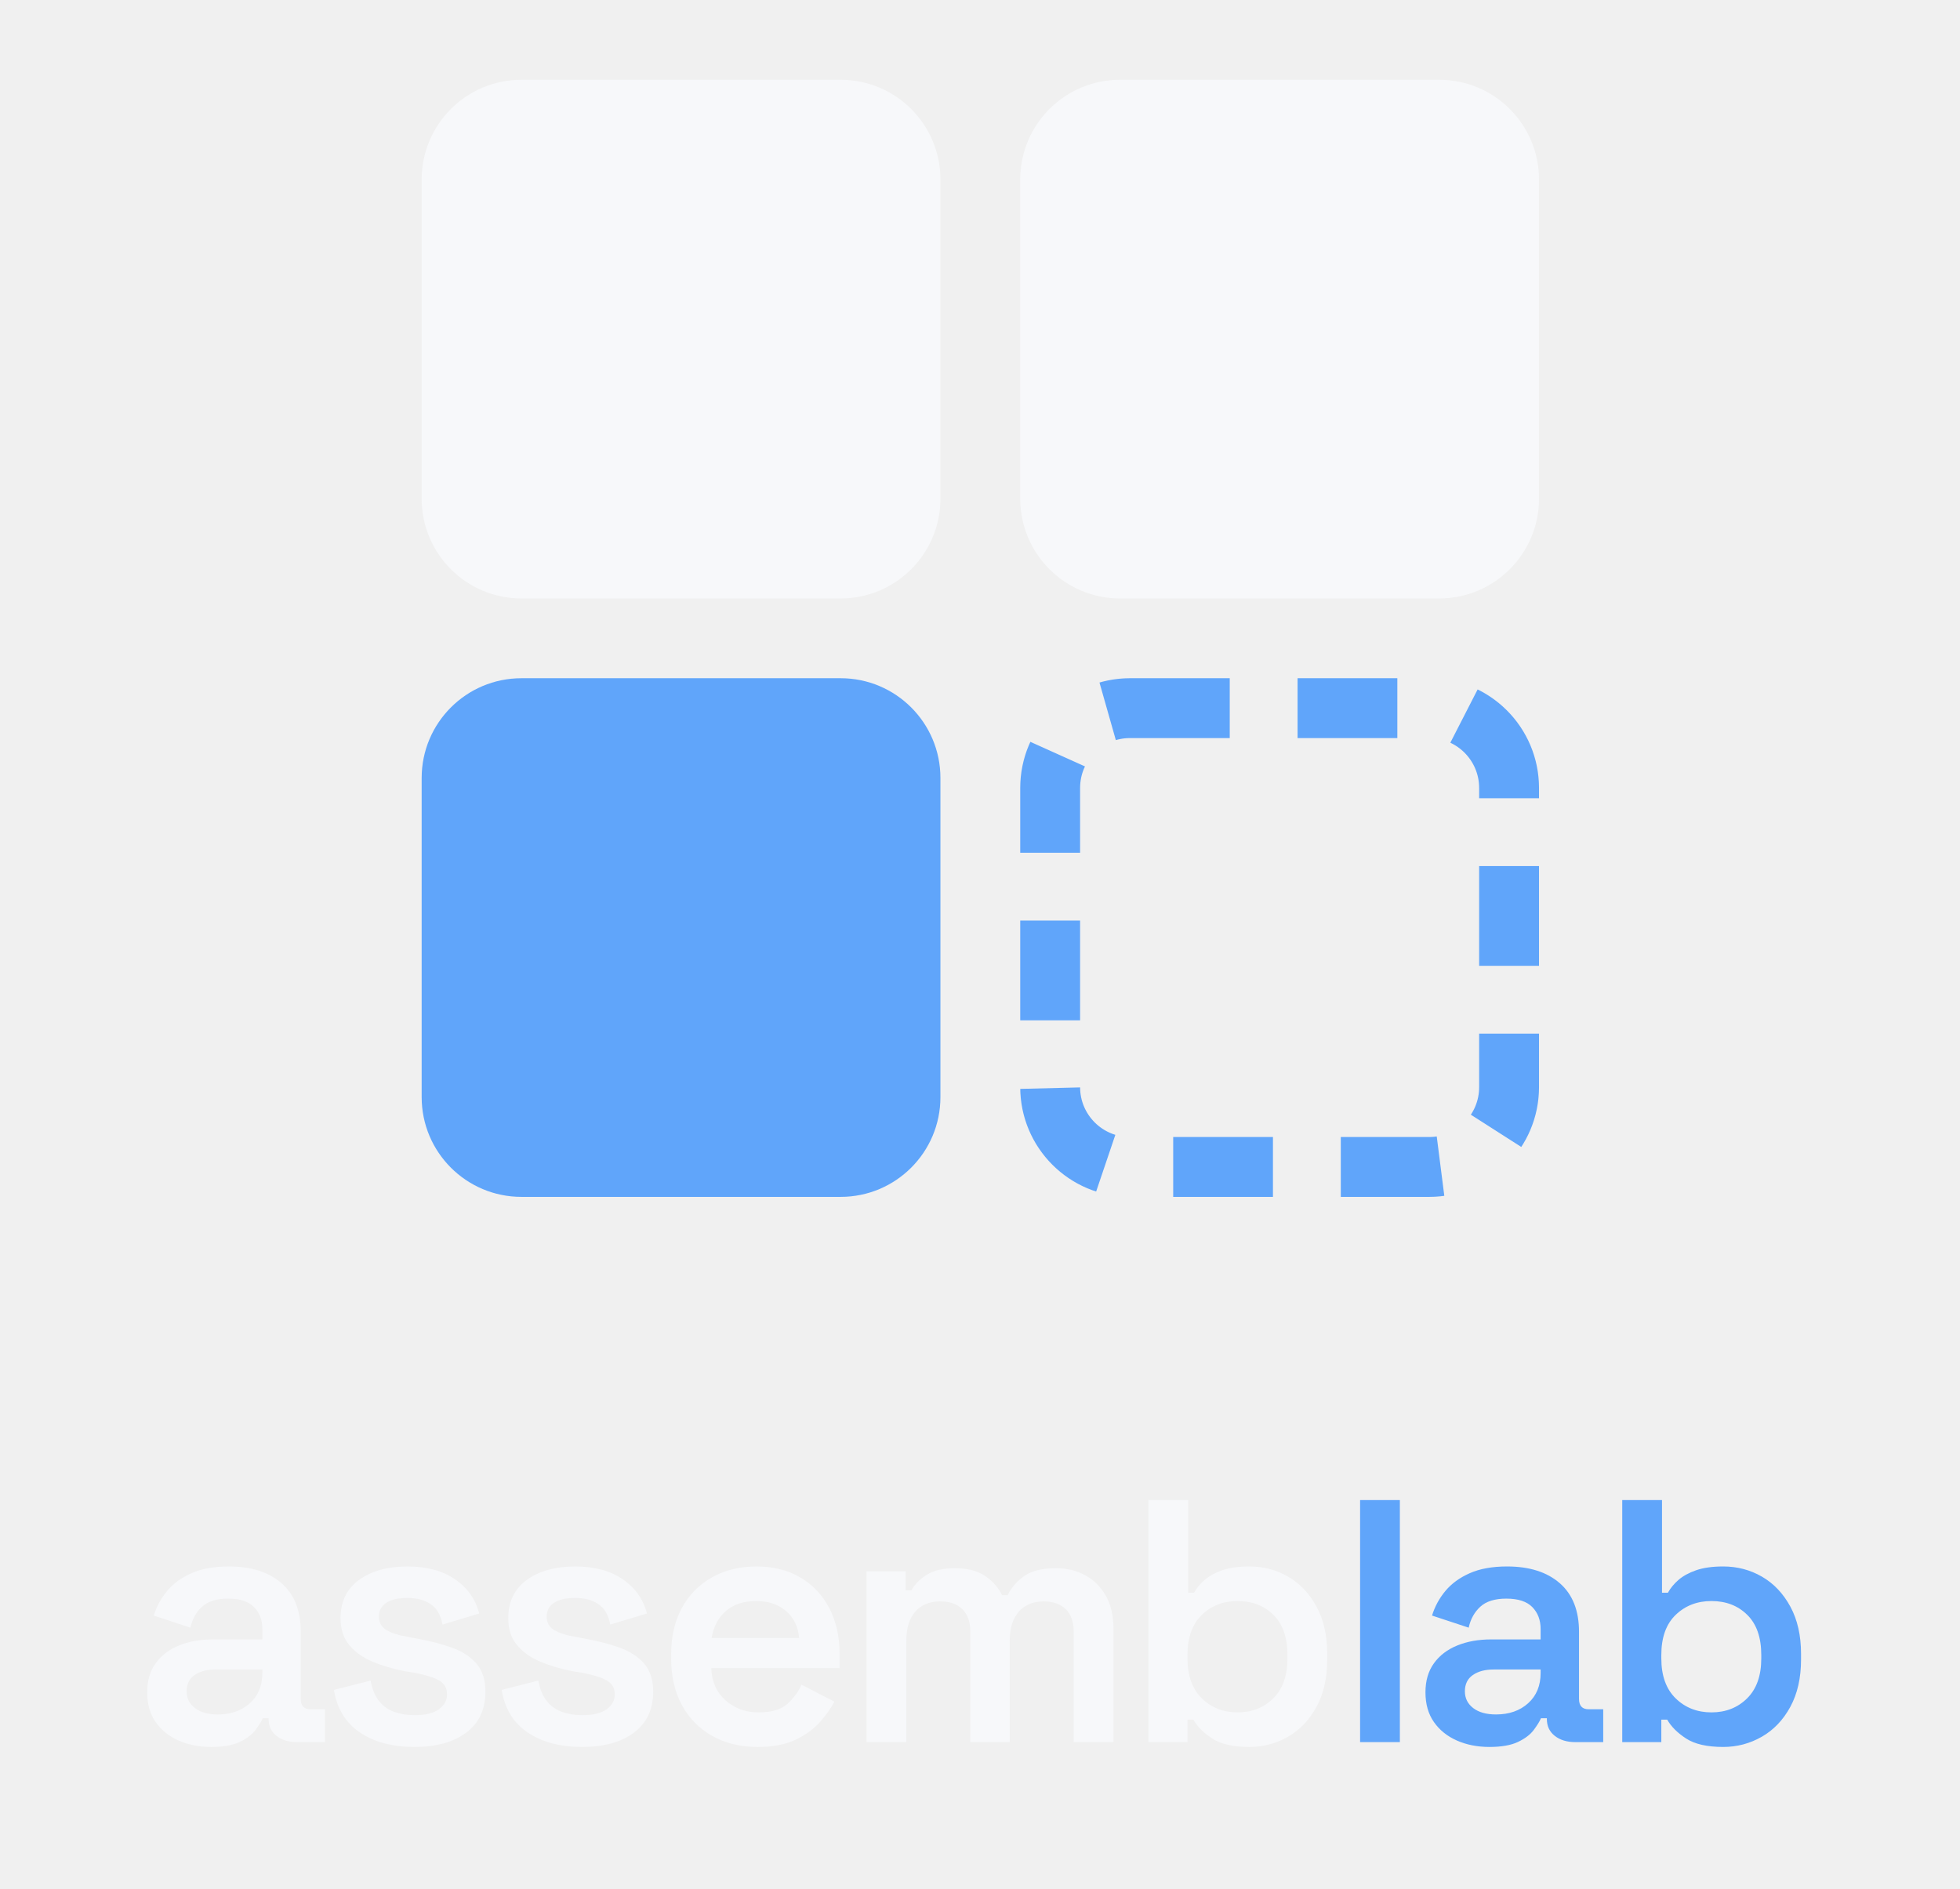
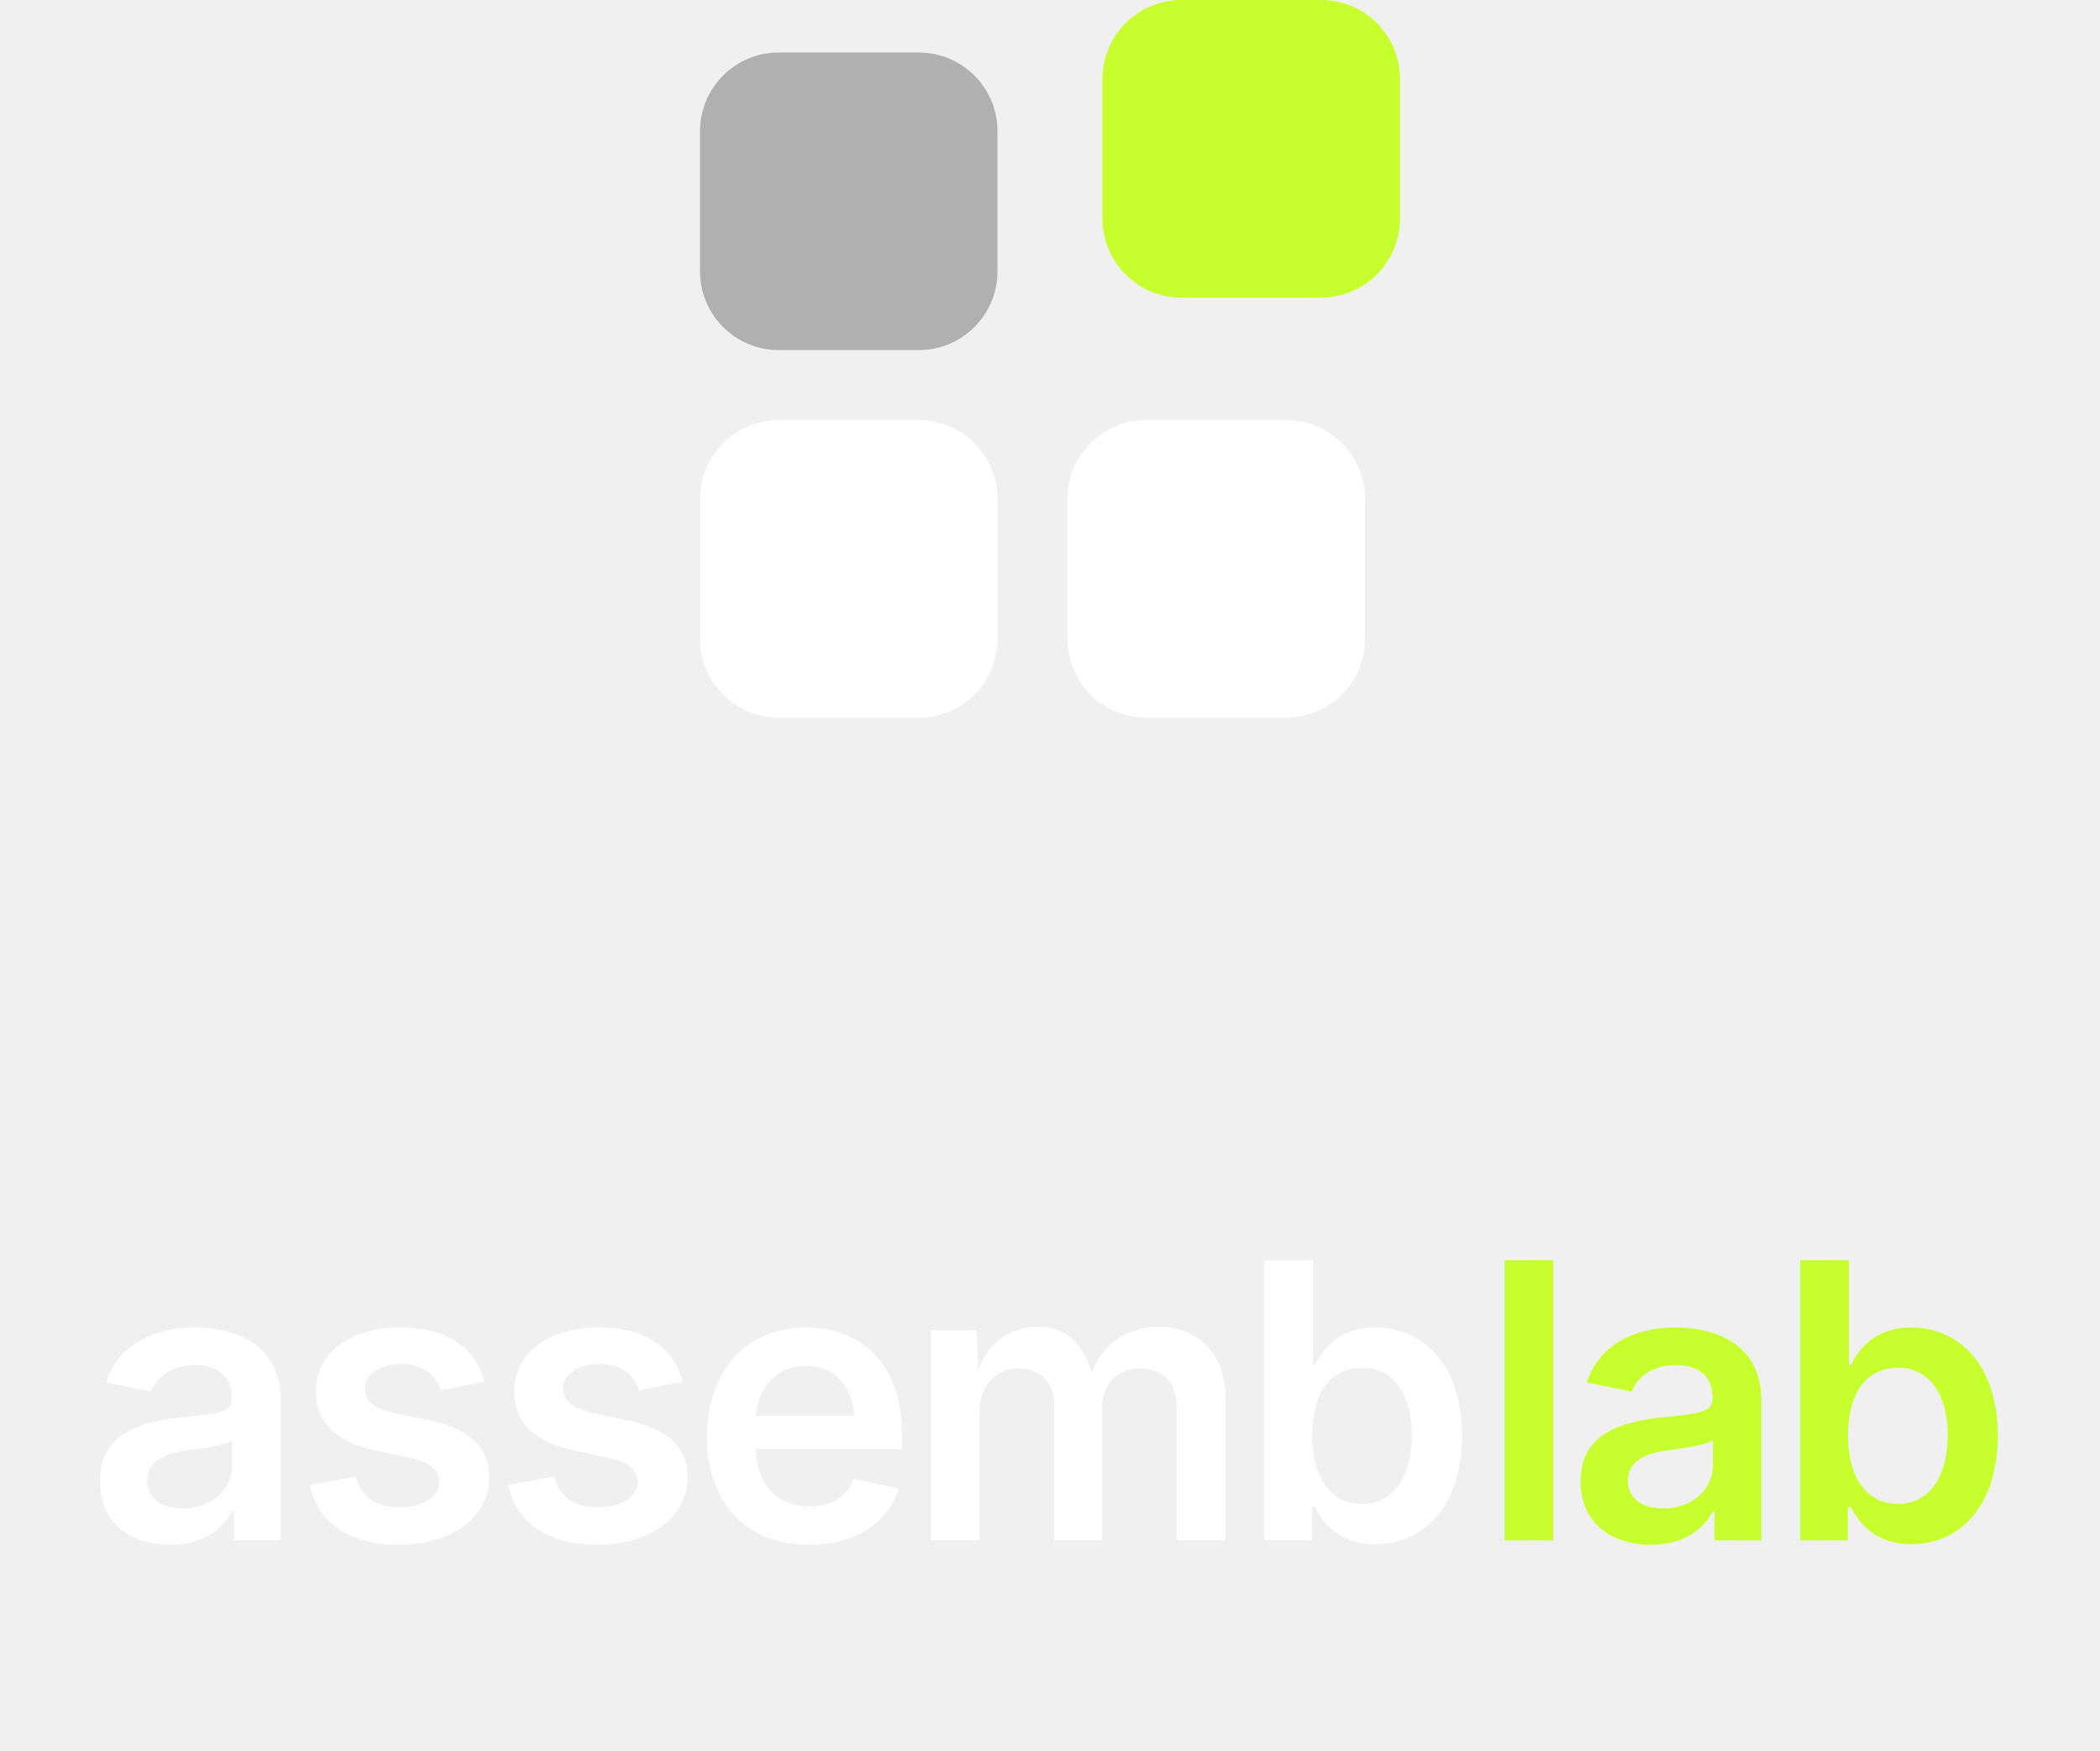
- <svg xmlns="http://www.w3.org/2000/svg" viewBox="0 0 294.7 284.0" role="img" aria-label="assemblab">
-   <g transform="translate(51.4 0) scale(3)">
-     <rect x="4" y="4" width="26" height="26" rx="5" fill="#F7F8FA" />
-     <rect x="34" y="4" width="26" height="26" rx="5" fill="#F7F8FA" />
-     <rect x="4" y="34" width="26" height="26" rx="5" fill="#60A5FA" />
-     <rect x="35.5" y="35.5" width="23" height="23" rx="4" fill="none" stroke="#60A5FA" stroke-width="3" stroke-dasharray="5 3.4" />
+ <svg xmlns="http://www.w3.org/2000/svg" viewBox="0 0 240 200" role="img" aria-label="assemblab">
+   <g transform="translate(78 4) scale(2)">
+     <rect x="1" y="22" width="17" height="17" rx="4.5" fill="#FFFFFF" />
+     <rect x="22" y="22" width="17" height="17" rx="4.5" fill="#FFFFFF" />
+     <rect x="1" y="1" width="17" height="17" rx="4.5" fill="#B0B0B0" />
+     <rect x="24" y="-2" width="17" height="17" rx="4.5" fill="#C7FF2E" />
  </g>
-   <g transform="translate(20.0 262.0)">
-     <path d="M11.752 0.728Q9.048 0.728 6.864 -0.234Q4.68 -1.196 3.406 -3.016Q2.132 -4.836 2.132 -7.488Q2.132 -10.088 3.406 -11.856Q4.68 -13.624 6.916 -14.534Q9.152 -15.444 12.012 -15.444H19.448V-17.004Q19.448 -19.032 18.2 -20.306Q16.952 -21.58 14.3 -21.58Q11.7 -21.58 10.374 -20.358Q9.048 -19.136 8.632 -17.212L3.12 -19.032Q3.744 -21.06 5.122 -22.724Q6.5 -24.388 8.788 -25.402Q11.076 -26.416 14.404 -26.416Q19.448 -26.416 22.334 -23.894Q25.22 -21.372 25.22 -16.588V-6.5Q25.22 -4.94 26.676 -4.94H28.86V0.0H24.648Q22.776 0.0 21.58 -0.936Q20.384 -1.872 20.384 -3.484V-3.588H19.5Q19.188 -2.86 18.408 -1.82Q17.628 -0.78 16.042 -0.026Q14.456 0.728 11.752 0.728ZM12.74 -4.16Q15.704 -4.16 17.576 -5.85Q19.448 -7.54 19.448 -10.4V-10.92H12.376Q10.452 -10.92 9.256 -10.088Q8.06 -9.256 8.06 -7.644Q8.06 -6.084 9.308 -5.122Q10.556 -4.16 12.74 -4.16ZM42.328 0.728Q37.336 0.728 34.112 -1.456Q30.888 -3.64 30.212 -7.852L35.724 -9.256Q36.088 -7.28 37.024 -6.136Q37.96 -4.992 39.338 -4.524Q40.716 -4.056 42.328 -4.056Q44.772 -4.056 45.994 -4.94Q47.216 -5.824 47.216 -7.176Q47.216 -8.58 46.046 -9.256Q44.876 -9.932 42.484 -10.4L40.872 -10.66Q38.22 -11.18 36.036 -12.09Q33.852 -13.0 32.526 -14.586Q31.2 -16.172 31.2 -18.616Q31.2 -22.36 33.982 -24.388Q36.764 -26.416 41.288 -26.416Q45.604 -26.416 48.412 -24.492Q51.22 -22.568 52.052 -19.344L46.54 -17.68Q46.124 -19.864 44.72 -20.774Q43.316 -21.684 41.288 -21.684Q39.208 -21.684 38.09 -20.956Q36.972 -20.228 36.972 -18.876Q36.972 -17.524 38.116 -16.848Q39.26 -16.172 41.184 -15.86L42.796 -15.548Q45.656 -15.028 47.97 -14.196Q50.284 -13.364 51.636 -11.804Q52.988 -10.244 52.988 -7.592Q52.988 -3.588 50.102 -1.43Q47.216 0.728 42.328 0.728ZM67.548 0.728Q62.556 0.728 59.332 -1.456Q56.108 -3.64 55.432 -7.852L60.944 -9.256Q61.308 -7.28 62.244 -6.136Q63.18 -4.992 64.558 -4.524Q65.936 -4.056 67.548 -4.056Q69.992 -4.056 71.214 -4.94Q72.436 -5.824 72.436 -7.176Q72.436 -8.58 71.266 -9.256Q70.096 -9.932 67.704 -10.4L66.092 -10.66Q63.44 -11.18 61.256 -12.09Q59.072 -13.0 57.746 -14.586Q56.42 -16.172 56.42 -18.616Q56.42 -22.36 59.202 -24.388Q61.984 -26.416 66.508 -26.416Q70.824 -26.416 73.632 -24.492Q76.44 -22.568 77.272 -19.344L71.76 -17.68Q71.344 -19.864 69.94 -20.774Q68.536 -21.684 66.508 -21.684Q64.428 -21.684 63.31 -20.956Q62.192 -20.228 62.192 -18.876Q62.192 -17.524 63.336 -16.848Q64.48 -16.172 66.404 -15.86L68.016 -15.548Q70.876 -15.028 73.19 -14.196Q75.504 -13.364 76.856 -11.804Q78.208 -10.244 78.208 -7.592Q78.208 -3.588 75.322 -1.43Q72.436 0.728 67.548 0.728ZM93.912 0.728Q90.064 0.728 87.126 -0.91Q84.188 -2.548 82.55 -5.538Q80.912 -8.528 80.912 -12.532V-13.156Q80.912 -17.212 82.524 -20.176Q84.136 -23.14 87.048 -24.778Q89.96 -26.416 93.756 -26.416Q97.5 -26.416 100.308 -24.778Q103.116 -23.14 104.676 -20.176Q106.236 -17.212 106.236 -13.26V-11.128H86.944Q87.048 -8.112 89.076 -6.292Q91.104 -4.472 94.068 -4.472Q96.98 -4.472 98.384 -5.746Q99.788 -7.02 100.516 -8.632L105.456 -6.084Q104.728 -4.68 103.35 -3.094Q101.972 -1.508 99.684 -0.39Q97.396 0.728 93.912 0.728ZM86.996 -15.652H100.152Q99.944 -18.2 98.202 -19.708Q96.46 -21.216 93.704 -21.216Q90.844 -21.216 89.128 -19.708Q87.412 -18.2 86.996 -15.652ZM110.292 0.0V-25.688H116.168V-22.828H117.052Q117.728 -24.128 119.314 -25.142Q120.9 -26.156 123.552 -26.156Q126.36 -26.156 128.076 -25.012Q129.792 -23.868 130.676 -22.1H131.508Q132.392 -23.868 134.056 -25.012Q135.72 -26.156 138.788 -26.156Q141.18 -26.156 143.13 -25.116Q145.08 -24.076 146.25 -22.048Q147.42 -20.02 147.42 -17.004V0.0H141.44V-16.588Q141.44 -18.824 140.244 -19.994Q139.048 -21.164 136.916 -21.164Q134.576 -21.164 133.198 -19.63Q131.82 -18.096 131.82 -15.236V0.0H125.892V-16.588Q125.892 -18.824 124.696 -19.994Q123.5 -21.164 121.368 -21.164Q118.976 -21.164 117.624 -19.63Q116.272 -18.096 116.272 -15.236V0.0ZM167.856 0.728Q164.216 0.728 162.266 -0.546Q160.316 -1.82 159.432 -3.38H158.548V0.0H152.672V-36.4H158.652V-22.464H159.536Q160.108 -23.504 161.122 -24.388Q162.136 -25.272 163.774 -25.844Q165.412 -26.416 167.856 -26.416Q171.028 -26.416 173.68 -24.882Q176.332 -23.348 177.944 -20.384Q179.556 -17.42 179.556 -13.26V-12.428Q179.556 -8.268 177.944 -5.304Q176.332 -2.34 173.654 -0.806Q170.976 0.728 167.856 0.728ZM166.088 -4.472Q169.312 -4.472 171.444 -6.578Q173.576 -8.684 173.576 -12.584V-13.104Q173.576 -17.056 171.47 -19.136Q169.364 -21.216 166.088 -21.216Q162.864 -21.216 160.706 -19.136Q158.548 -17.056 158.548 -13.104V-12.584Q158.548 -8.684 160.706 -6.578Q162.864 -4.472 166.088 -4.472Z" fill="#F7F8FA" />
-     <path d="M184.5 0.0V-36.4H190.48V0.0ZM203.948 0.728Q201.244 0.728 199.06 -0.234Q196.876 -1.196 195.602 -3.016Q194.328 -4.836 194.328 -7.488Q194.328 -10.088 195.602 -11.856Q196.876 -13.624 199.112 -14.534Q201.348 -15.444 204.208 -15.444H211.644V-17.004Q211.644 -19.032 210.396 -20.306Q209.148 -21.58 206.496 -21.58Q203.896 -21.58 202.57 -20.358Q201.244 -19.136 200.828 -17.212L195.316 -19.032Q195.94 -21.06 197.318 -22.724Q198.696 -24.388 200.984 -25.402Q203.272 -26.416 206.6 -26.416Q211.644 -26.416 214.53 -23.894Q217.416 -21.372 217.416 -16.588V-6.5Q217.416 -4.94 218.872 -4.94H221.056V0.0H216.844Q214.972 0.0 213.776 -0.936Q212.58 -1.872 212.58 -3.484V-3.588H211.696Q211.384 -2.86 210.604 -1.82Q209.824 -0.78 208.238 -0.026Q206.652 0.728 203.948 0.728ZM204.936 -4.16Q207.9 -4.16 209.772 -5.85Q211.644 -7.54 211.644 -10.4V-10.92H204.572Q202.648 -10.92 201.452 -10.088Q200.256 -9.256 200.256 -7.644Q200.256 -6.084 201.504 -5.122Q202.752 -4.16 204.936 -4.16ZM239.1 0.728Q235.46 0.728 233.51 -0.546Q231.56 -1.82 230.676 -3.38H229.792V0.0H223.916V-36.4H229.896V-22.464H230.78Q231.352 -23.504 232.366 -24.388Q233.38 -25.272 235.018 -25.844Q236.656 -26.416 239.1 -26.416Q242.272 -26.416 244.924 -24.882Q247.576 -23.348 249.188 -20.384Q250.8 -17.42 250.8 -13.26V-12.428Q250.8 -8.268 249.188 -5.304Q247.576 -2.34 244.898 -0.806Q242.22 0.728 239.1 0.728ZM237.332 -4.472Q240.556 -4.472 242.688 -6.578Q244.82 -8.684 244.82 -12.584V-13.104Q244.82 -17.056 242.714 -19.136Q240.608 -21.216 237.332 -21.216Q234.108 -21.216 231.95 -19.136Q229.792 -17.056 229.792 -13.104V-12.584Q229.792 -8.684 231.95 -6.578Q234.108 -4.472 237.332 -4.472Z" fill="#60A5FA" />
-   </g>
+   <text x="120" y="176" text-anchor="middle" font-family="Inter,'SF Pro Display','Segoe UI',system-ui,sans-serif" font-size="44" font-weight="600" letter-spacing="-1.5" fill="#FFFFFF">assemb<tspan fill="#C7FF2E">lab</tspan>
+   </text>
</svg>
